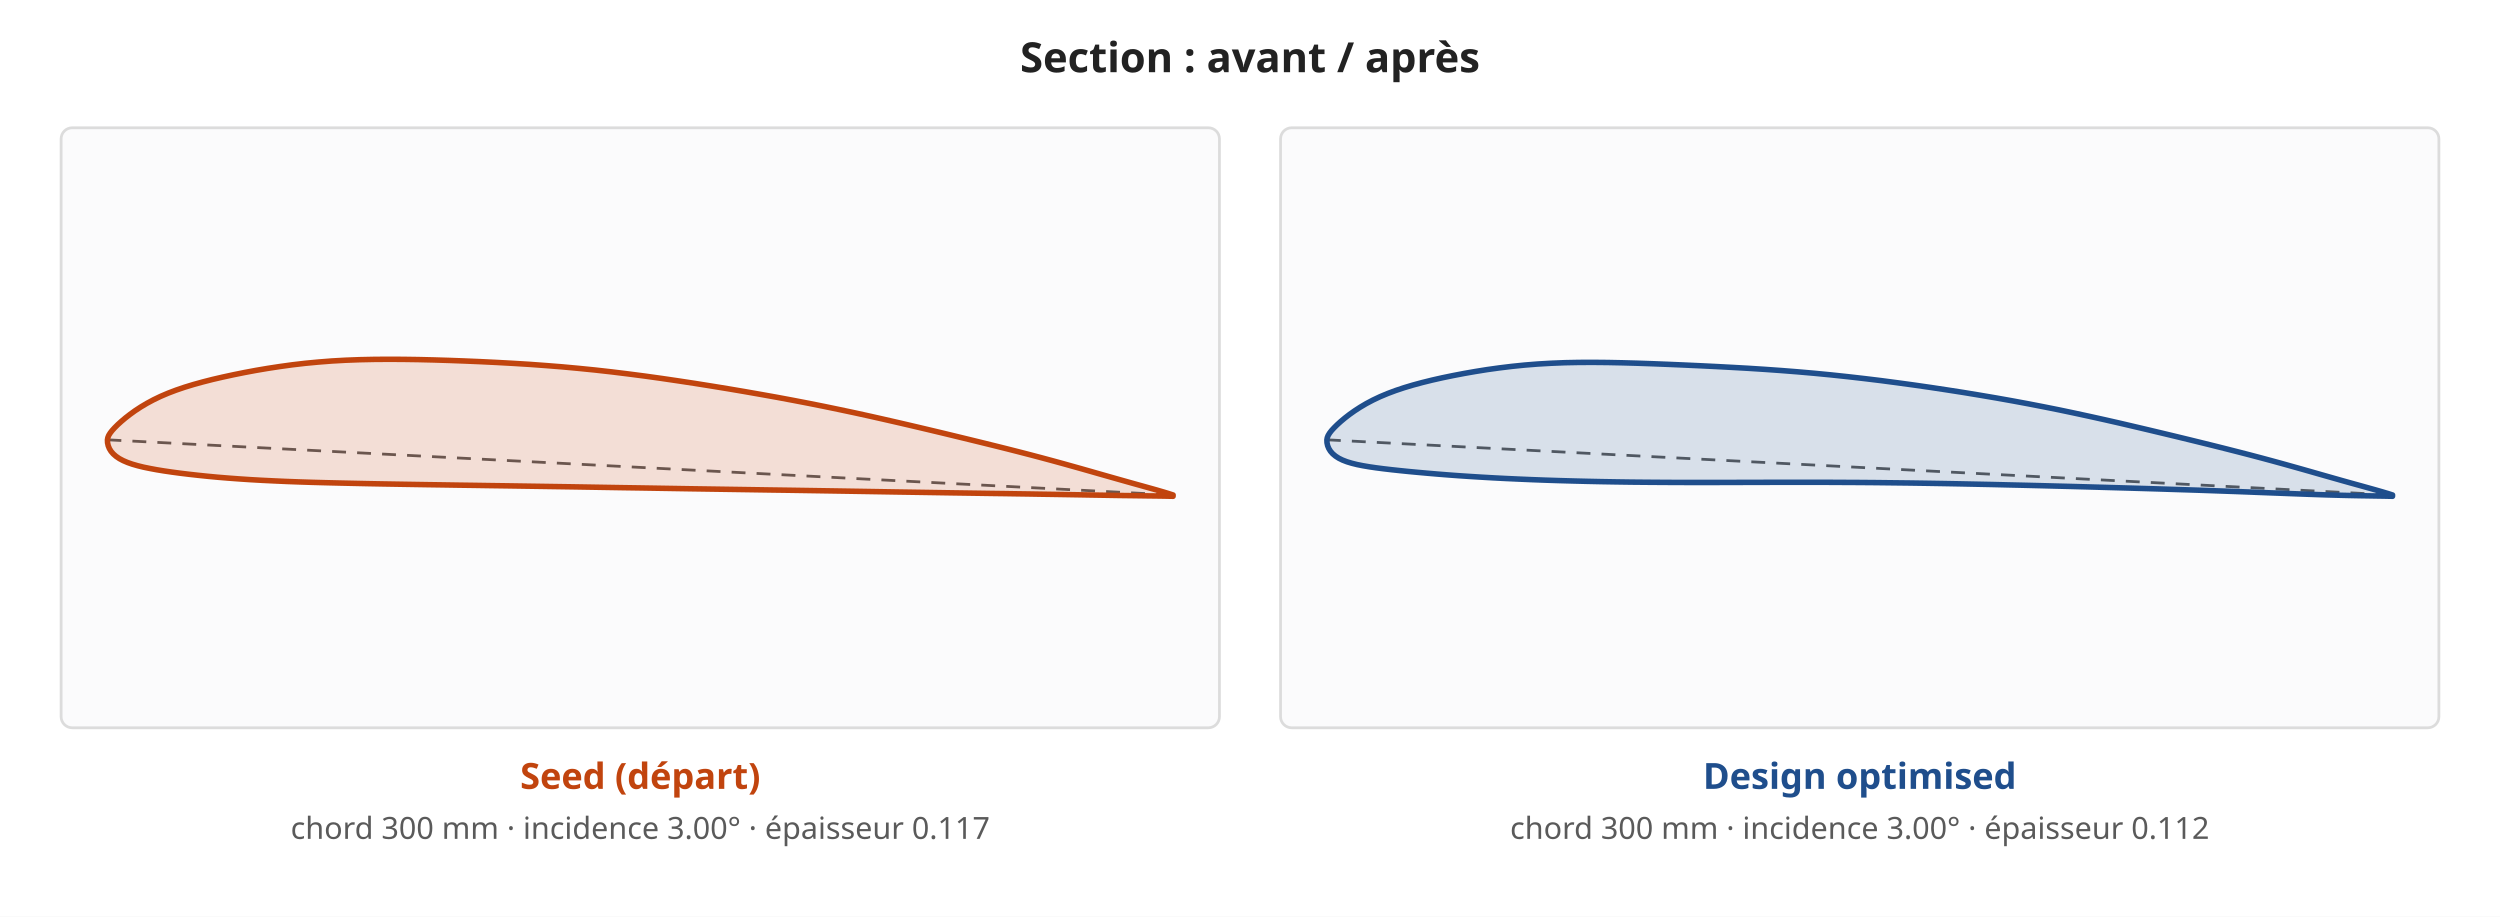
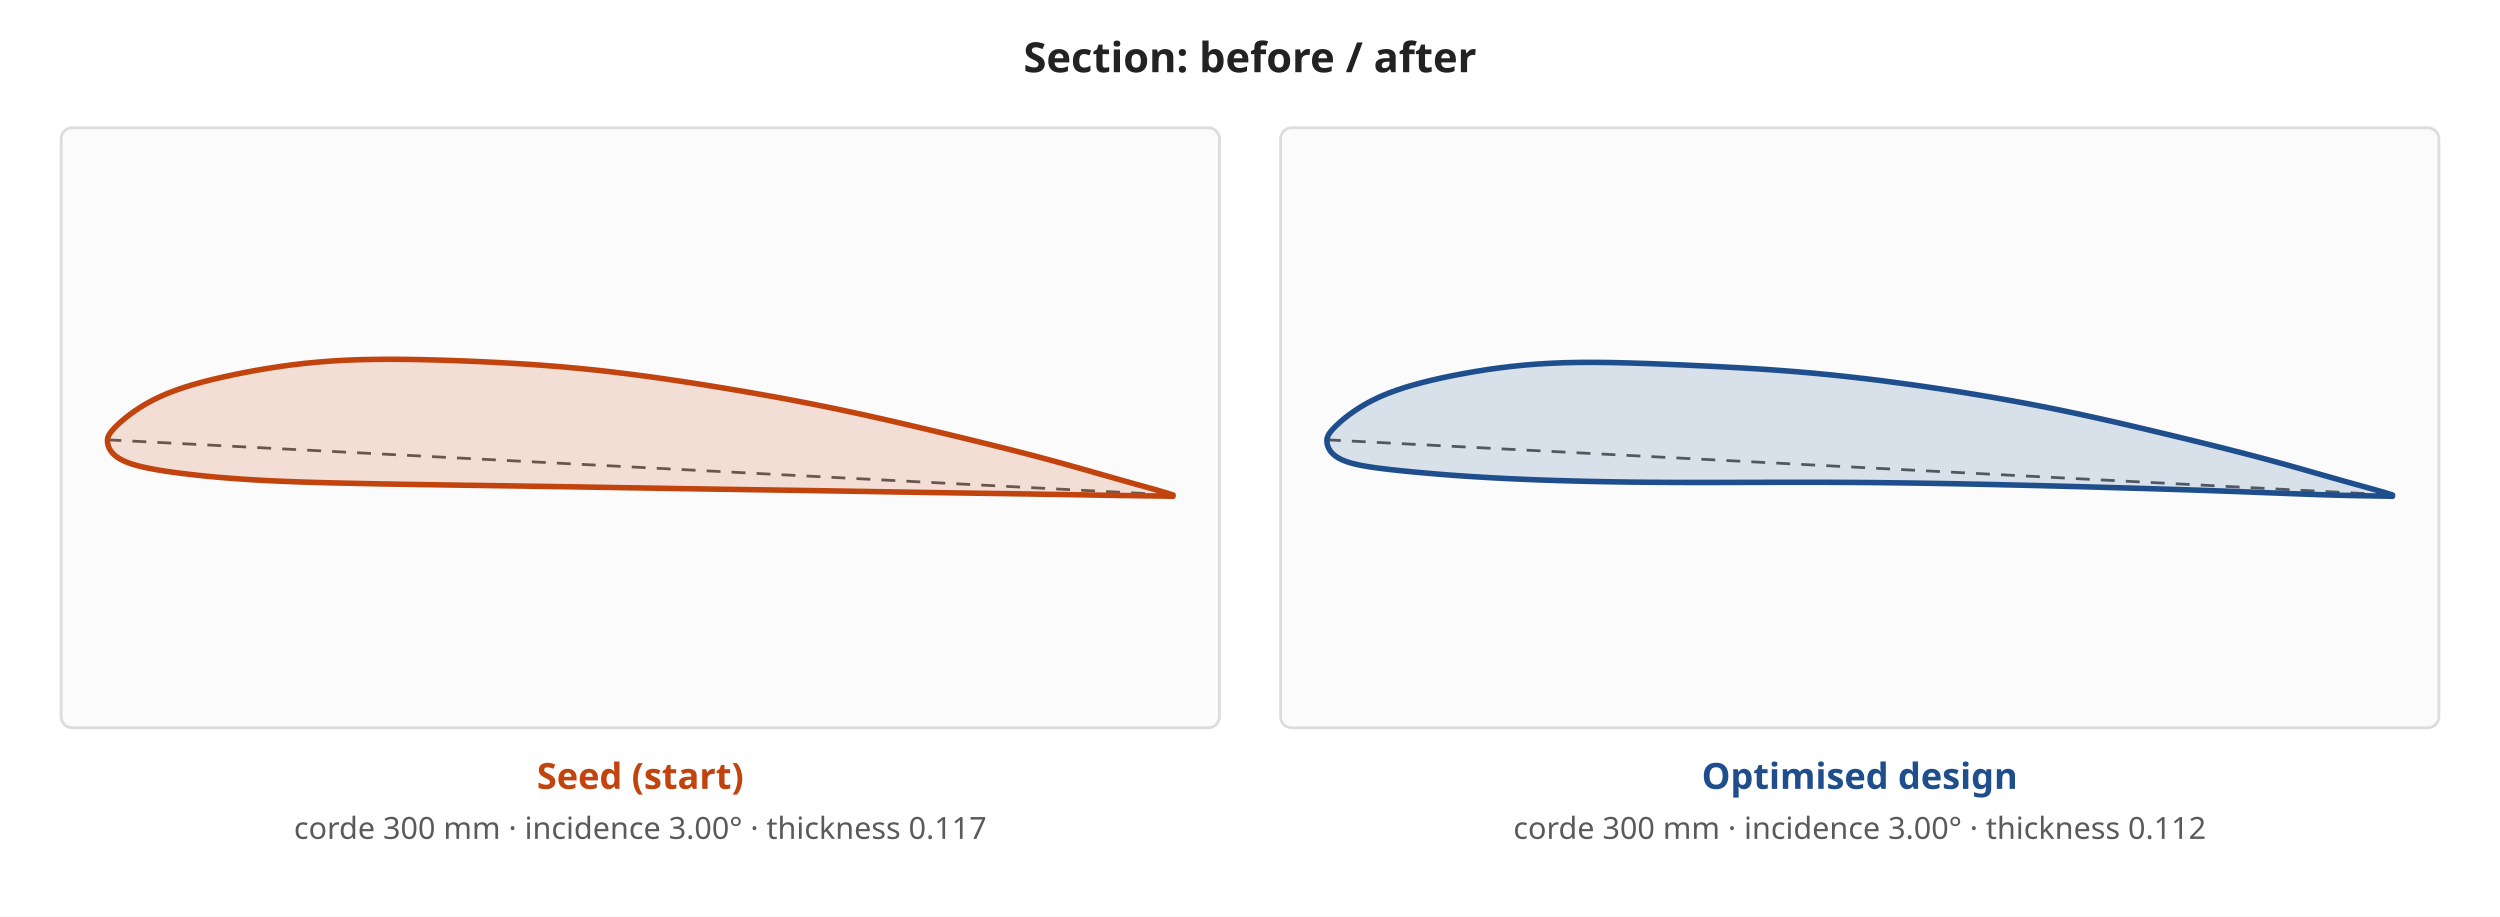
<svg xmlns="http://www.w3.org/2000/svg" viewBox="0 0 900 330" width="900" height="330" font-family="system-ui, sans-serif">
  <rect width="900" height="330" fill="#ffffff" />
-   <text x="450.0" y="26" text-anchor="middle" font-size="15" font-weight="600" fill="#222222">Section : avant / après</text>
+   <text x="450.0" y="26" text-anchor="middle" font-size="15" font-weight="600" fill="#222222">Section: before / after</text>
  <rect x="22.0" y="46" width="417.0" height="216.0" fill="#fbfbfc" stroke="#dcdcdc" stroke-width="1" rx="4" />
  <line x1="38.68" y1="158.33" x2="422.32" y2="178.20" stroke="#5a5a5a" stroke-width="1" stroke-dasharray="5 4" />
  <path d="M38.68,158.33 L38.82,157.55 L39.14,156.74 L39.66,155.90 L40.37,154.98 L41.28,153.98 L42.37,152.89 L43.66,151.72 L45.13,150.48 L46.80,149.18 L48.64,147.85 L50.67,146.52 L52.87,145.21 L55.25,143.93 L57.80,142.70 L60.52,141.54 L63.41,140.44 L66.46,139.40 L69.67,138.42 L73.03,137.49 L76.55,136.59 L80.23,135.74 L84.05,134.91 L88.01,134.11 L92.12,133.34 L96.36,132.62 L100.74,131.95 L105.24,131.33 L109.86,130.79 L114.60,130.34 L119.45,129.96 L124.41,129.68 L129.47,129.49 L134.63,129.38 L139.88,129.34 L145.22,129.37 L150.64,129.45 L156.14,129.58 L161.71,129.75 L167.35,129.96 L173.06,130.20 L178.82,130.48 L184.63,130.80 L190.49,131.16 L196.38,131.59 L202.31,132.06 L208.26,132.61 L214.24,133.21 L220.22,133.88 L226.22,134.62 L232.22,135.40 L238.22,136.24 L244.21,137.12 L250.19,138.03 L256.14,138.98 L262.07,139.95 L267.97,140.95 L273.84,141.98 L279.66,143.02 L285.43,144.10 L291.15,145.20 L296.80,146.33 L302.39,147.49 L307.91,148.66 L313.36,149.86 L318.72,151.07 L324.00,152.28 L329.18,153.49 L334.27,154.69 L339.26,155.88 L344.14,157.06 L348.91,158.22 L353.57,159.36 L358.11,160.48 L362.52,161.58 L366.80,162.67 L370.95,163.74 L374.96,164.80 L378.83,165.84 L382.55,166.86 L386.13,167.86 L389.55,168.82 L392.82,169.75 L395.93,170.64 L398.88,171.48 L401.67,172.27 L404.29,173.01 L406.74,173.70 L409.02,174.34 L411.12,174.92 L413.05,175.46 L414.80,175.95 L416.37,176.39 L417.76,176.80 L418.97,177.15 L419.99,177.46 L420.83,177.72 L421.48,177.93 L421.95,178.08 L422.23,178.17 L422.32,178.20 L422.30,178.66 L422.20,178.66 L421.92,178.65 L421.44,178.64 L420.78,178.63 L419.93,178.61 L418.89,178.59 L417.67,178.57 L416.26,178.55 L414.67,178.53 L412.89,178.51 L410.93,178.48 L408.80,178.45 L406.49,178.42 L404.00,178.39 L401.35,178.35 L398.52,178.30 L395.53,178.25 L392.38,178.20 L389.06,178.14 L385.59,178.08 L381.97,178.02 L378.19,177.96 L374.27,177.90 L370.21,177.83 L366.01,177.77 L361.67,177.70 L357.21,177.64 L352.61,177.57 L347.90,177.50 L343.07,177.43 L338.14,177.35 L333.09,177.27 L327.94,177.19 L322.70,177.11 L317.36,177.02 L311.94,176.93 L306.44,176.84 L300.86,176.75 L295.21,176.66 L289.50,176.57 L283.73,176.48 L277.91,176.40 L272.04,176.31 L266.12,176.22 L260.18,176.13 L254.20,176.04 L248.20,175.95 L242.18,175.85 L236.15,175.75 L230.11,175.65 L224.08,175.56 L218.05,175.46 L212.03,175.36 L206.03,175.26 L200.05,175.17 L194.10,175.08 L188.19,174.99 L182.32,174.90 L176.50,174.82 L170.72,174.73 L165.01,174.65 L159.36,174.56 L153.79,174.48 L148.28,174.39 L142.86,174.30 L137.53,174.21 L132.28,174.11 L127.14,174.00 L122.09,173.89 L117.16,173.77 L112.33,173.64 L107.62,173.49 L103.04,173.32 L98.58,173.12 L94.25,172.91 L90.06,172.67 L86.01,172.40 L82.10,172.11 L78.34,171.80 L74.73,171.46 L71.27,171.10 L67.97,170.73 L64.83,170.35 L61.86,169.95 L59.06,169.54 L56.42,169.11 L53.96,168.65 L51.67,168.18 L49.56,167.66 L47.63,167.10 L45.89,166.49 L44.33,165.82 L42.96,165.09 L41.77,164.28 L40.78,163.41 L39.98,162.48 L39.37,161.49 L38.95,160.45 L38.72,159.39 L38.68,158.33 Z" fill="#c1440e" fill-opacity="0.16" stroke="#c1440e" stroke-width="2" stroke-linejoin="round" />
-   <text x="230.5" y="284.0" text-anchor="middle" font-size="13" font-weight="600" fill="#c1440e">Seed (départ)</text>
-   <text x="230.5" y="302.0" text-anchor="middle" font-size="11" fill="#5a5a5a">chord 300 mm · incidence 3.00° · épaisseur 0.117</text>
+   <text x="230.5" y="284.0" text-anchor="middle" font-size="13" font-weight="600" fill="#c1440e">Seed (start)</text>
+   <text x="230.5" y="302.0" text-anchor="middle" font-size="11" fill="#5a5a5a">corde 300 mm · incidence 3.00° · thickness 0.117</text>
  <rect x="461.0" y="46" width="417.0" height="216.0" fill="#fbfbfc" stroke="#dcdcdc" stroke-width="1" rx="4" />
  <line x1="477.68" y1="158.33" x2="861.32" y2="178.20" stroke="#5a5a5a" stroke-width="1" stroke-dasharray="5 4" />
  <path d="M477.68,158.33 L477.82,157.55 L478.14,156.75 L478.66,155.90 L479.37,154.98 L480.28,153.99 L481.37,152.91 L482.66,151.74 L484.13,150.51 L485.79,149.22 L487.64,147.91 L489.67,146.59 L491.87,145.29 L494.25,144.03 L496.80,142.82 L499.52,141.68 L502.40,140.60 L505.45,139.58 L508.65,138.62 L512.02,137.71 L515.54,136.84 L519.21,136.01 L523.03,135.22 L526.99,134.46 L531.10,133.74 L535.34,133.06 L539.71,132.45 L544.21,131.90 L548.83,131.43 L553.56,131.05 L558.41,130.77 L563.36,130.57 L568.42,130.47 L573.57,130.45 L578.82,130.50 L584.15,130.61 L589.57,130.76 L595.07,130.95 L600.64,131.17 L606.28,131.41 L611.98,131.67 L617.74,131.95 L623.55,132.26 L629.41,132.59 L635.31,132.97 L641.24,133.39 L647.20,133.86 L653.17,134.38 L659.17,134.96 L665.17,135.60 L671.18,136.29 L677.18,137.02 L683.17,137.81 L689.15,138.63 L695.11,139.49 L701.05,140.39 L706.95,141.31 L712.82,142.28 L718.64,143.27 L724.42,144.30 L730.14,145.36 L735.80,146.46 L741.39,147.58 L746.91,148.74 L752.36,149.92 L757.72,151.11 L763.00,152.31 L768.18,153.52 L773.27,154.72 L778.26,155.91 L783.14,157.08 L787.91,158.24 L792.57,159.38 L797.10,160.50 L801.52,161.61 L805.80,162.70 L809.95,163.77 L813.96,164.83 L817.83,165.87 L821.55,166.89 L825.13,167.89 L828.55,168.85 L831.82,169.78 L834.93,170.67 L837.88,171.51 L840.67,172.30 L843.28,173.04 L845.74,173.73 L848.01,174.36 L850.12,174.94 L852.05,175.48 L853.80,175.97 L855.37,176.41 L856.76,176.81 L857.97,177.16 L858.99,177.47 L859.83,177.72 L860.48,177.93 L860.95,178.08 L861.23,178.17 L861.32,178.20 L861.30,178.66 L861.20,178.66 L860.92,178.65 L860.44,178.64 L859.78,178.63 L858.93,178.61 L857.89,178.59 L856.67,178.57 L855.26,178.55 L853.67,178.52 L851.89,178.49 L849.94,178.46 L847.80,178.42 L845.49,178.37 L843.01,178.31 L840.35,178.24 L837.53,178.16 L834.54,178.06 L831.39,177.95 L828.08,177.83 L824.61,177.70 L820.99,177.56 L817.22,177.42 L813.31,177.27 L809.25,177.11 L805.05,176.95 L800.72,176.80 L796.26,176.64 L791.67,176.48 L786.96,176.33 L782.14,176.18 L777.20,176.02 L772.16,175.87 L767.02,175.72 L761.78,175.57 L756.45,175.42 L751.03,175.27 L745.53,175.12 L739.95,174.98 L734.31,174.83 L728.60,174.69 L722.83,174.56 L717.01,174.42 L711.14,174.30 L705.23,174.18 L699.28,174.07 L693.31,173.97 L687.31,173.88 L681.29,173.81 L675.25,173.74 L669.22,173.69 L663.18,173.66 L657.14,173.63 L651.12,173.62 L645.11,173.62 L639.13,173.63 L633.18,173.65 L627.26,173.66 L621.38,173.68 L615.55,173.69 L609.78,173.69 L604.06,173.68 L598.41,173.65 L592.83,173.61 L587.33,173.56 L581.91,173.48 L576.57,173.39 L571.33,173.28 L566.18,173.15 L561.14,173.01 L556.20,172.85 L551.38,172.67 L546.68,172.47 L542.09,172.26 L537.64,172.03 L533.31,171.78 L529.12,171.52 L525.07,171.25 L521.16,170.96 L517.40,170.66 L513.78,170.35 L510.33,170.04 L507.02,169.73 L503.88,169.41 L500.91,169.09 L498.10,168.76 L495.46,168.42 L492.99,168.06 L490.70,167.67 L488.58,167.25 L486.65,166.77 L484.90,166.24 L483.34,165.64 L481.96,164.96 L480.78,164.20 L479.78,163.36 L478.98,162.45 L478.37,161.47 L477.95,160.45 L477.72,159.39 L477.68,158.33 Z" fill="#1f4e8c" fill-opacity="0.16" stroke="#1f4e8c" stroke-width="2" stroke-linejoin="round" />
-   <text x="669.5" y="284.0" text-anchor="middle" font-size="13" font-weight="600" fill="#1f4e8c">Design optimised</text>
-   <text x="669.5" y="302.0" text-anchor="middle" font-size="11" fill="#5a5a5a">chord 300 mm · incidence 3.00° · épaisseur 0.112</text>
+   <text x="669.5" y="284.0" text-anchor="middle" font-size="13" font-weight="600" fill="#1f4e8c">Optimised design</text>
+   <text x="669.5" y="302.0" text-anchor="middle" font-size="11" fill="#5a5a5a">corde 300 mm · incidence 3.00° · thickness 0.112</text>
</svg>
